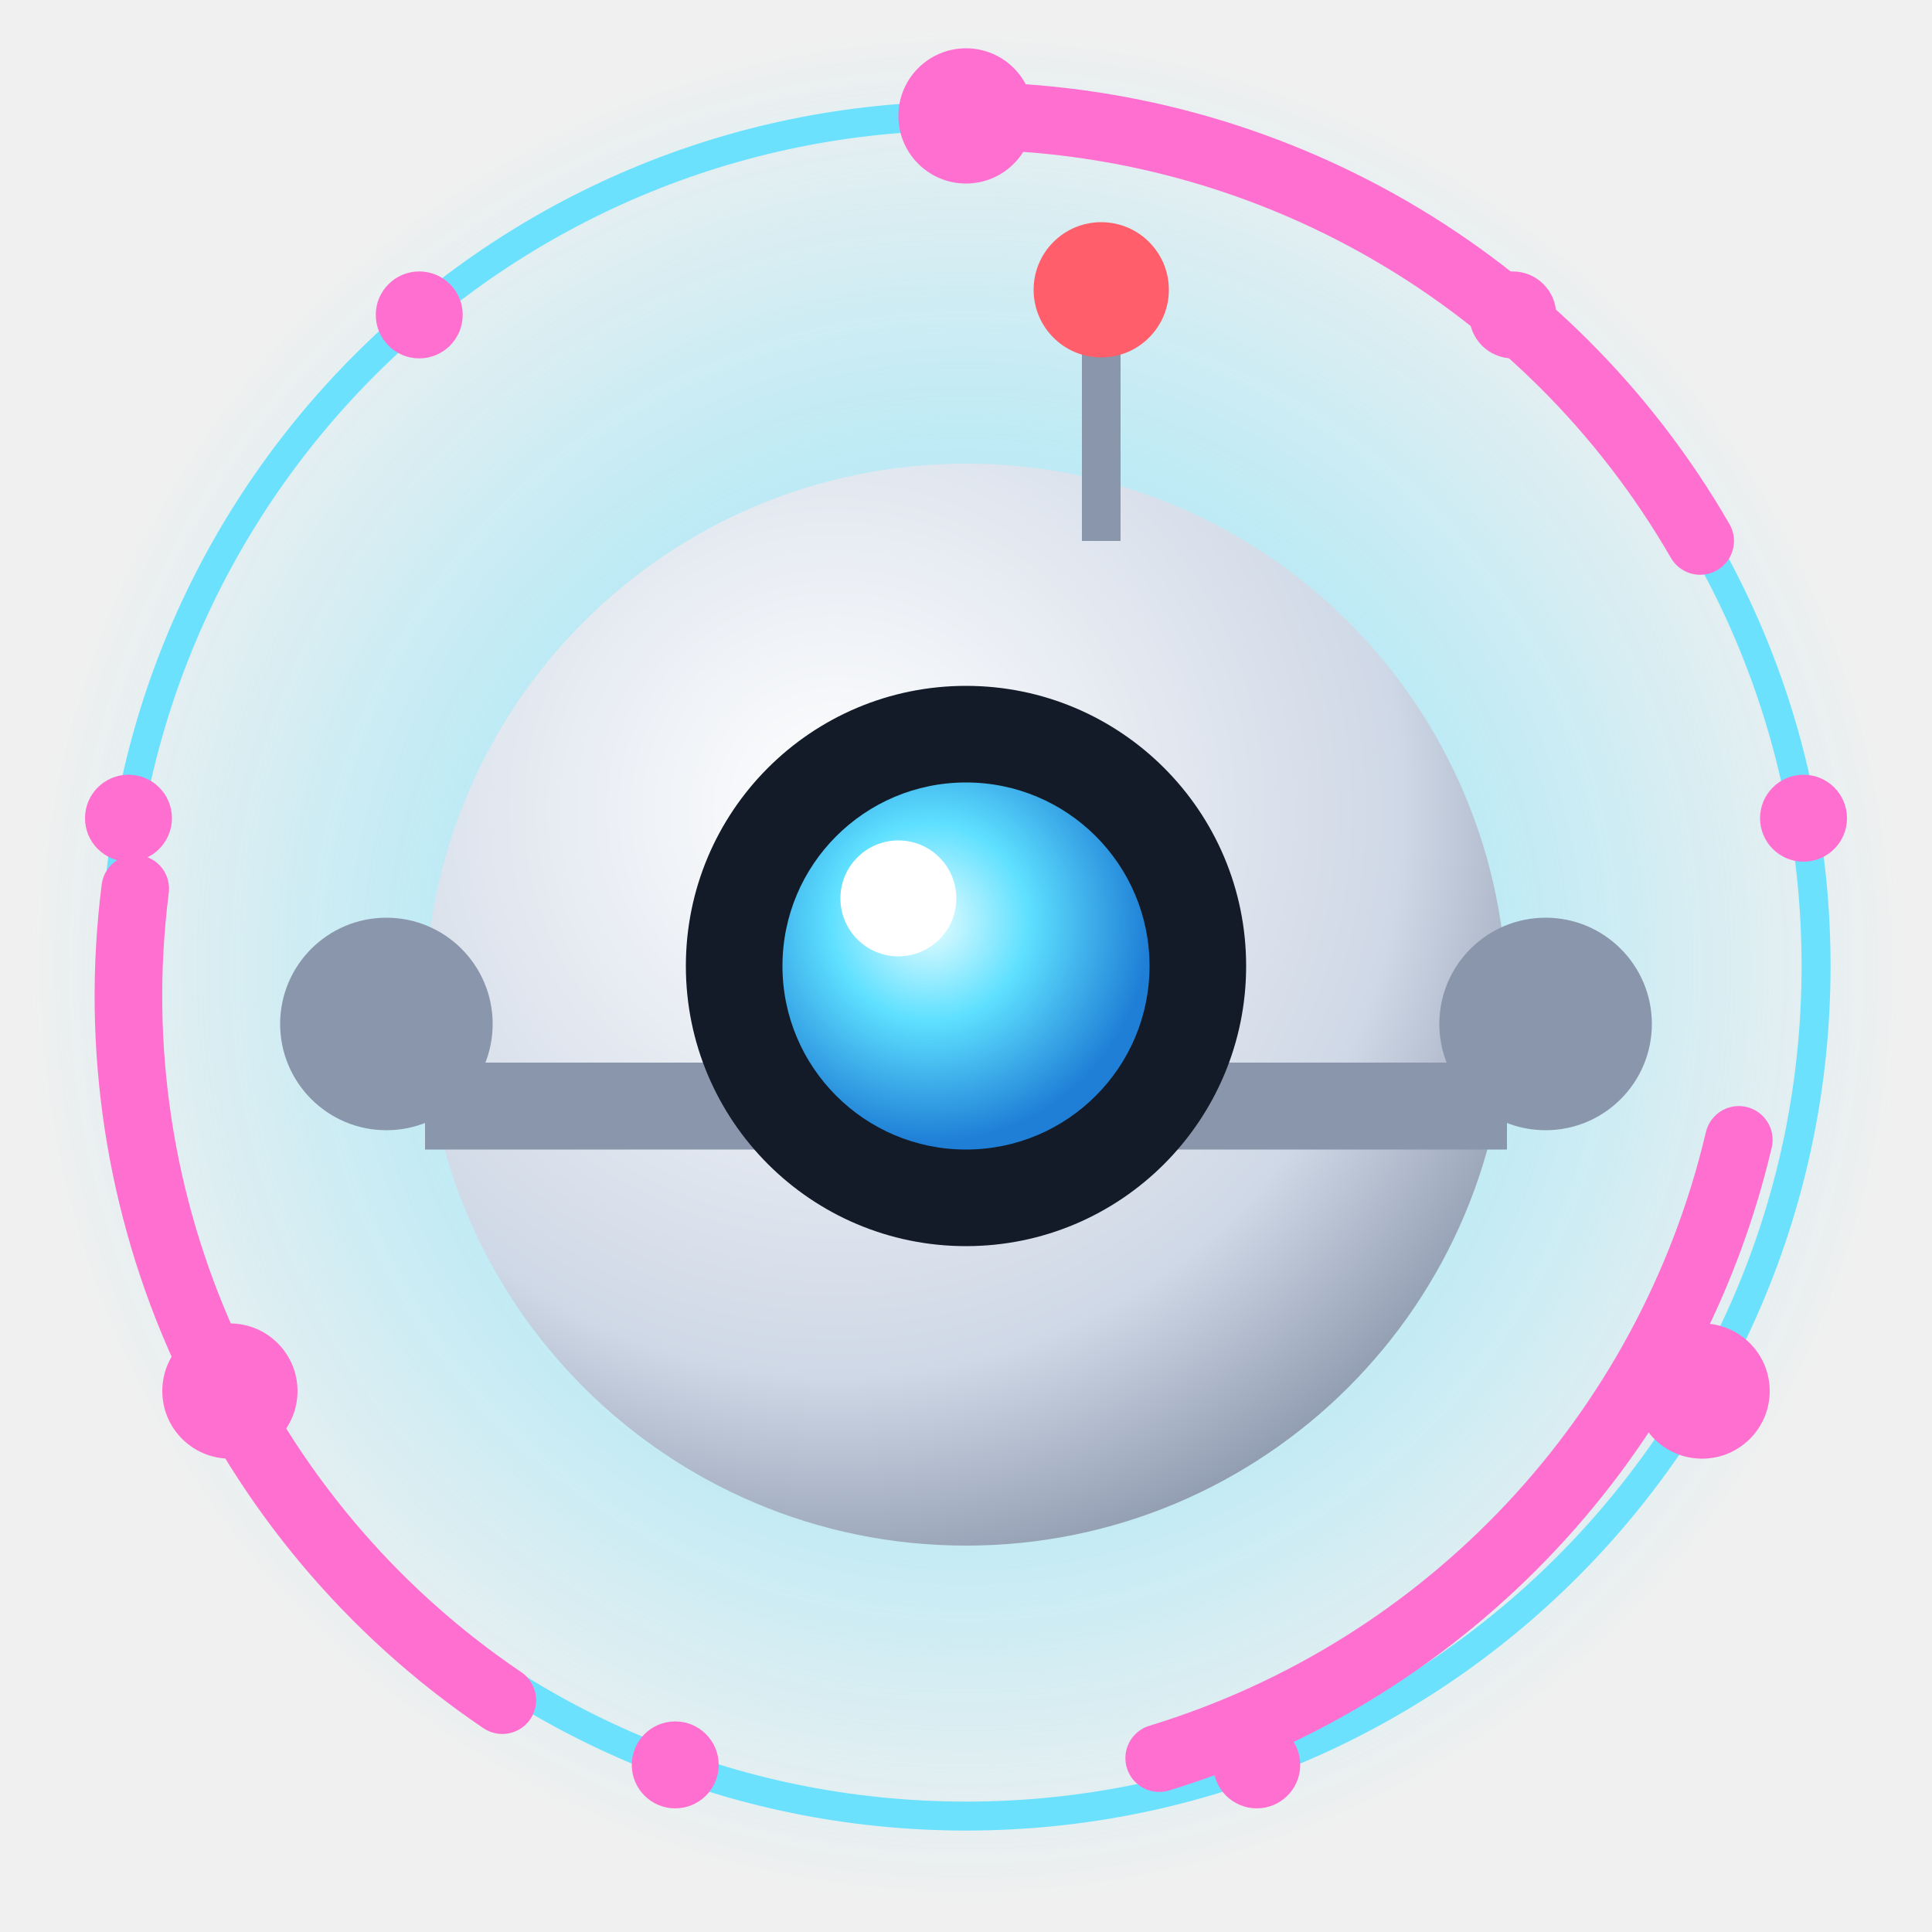
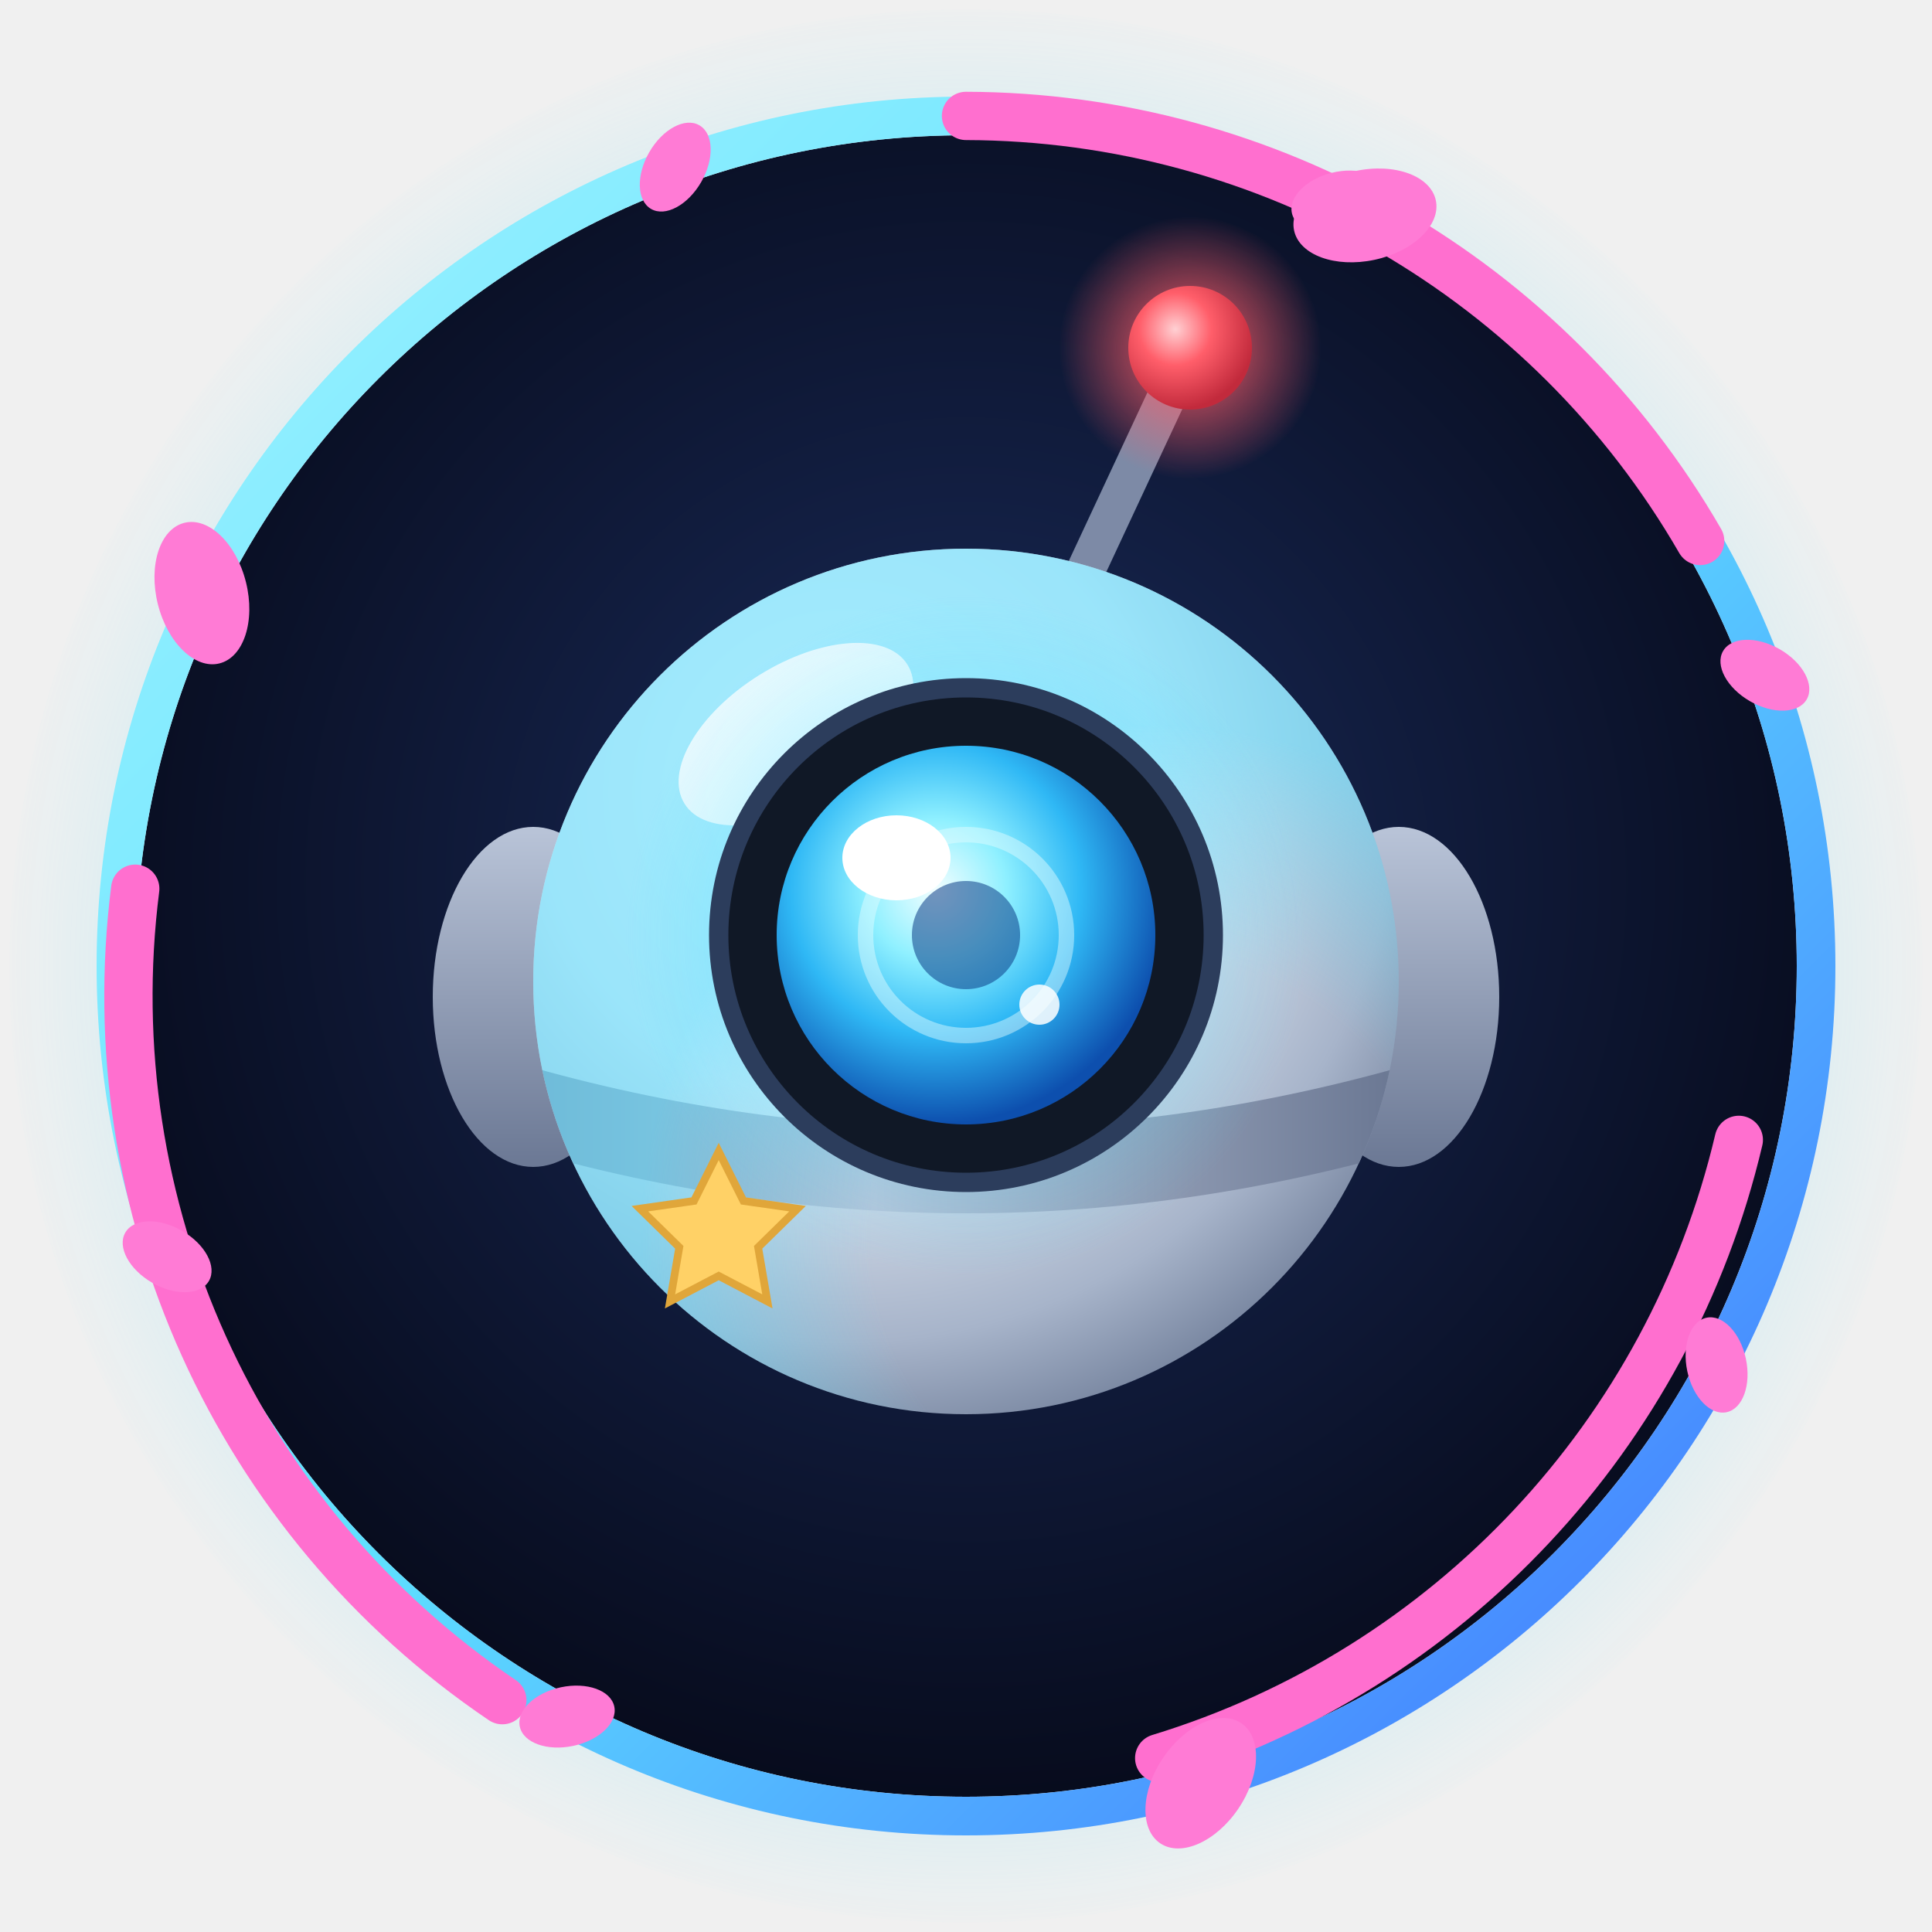
- <svg class="emblem-svg" width="1024" height="1024" viewBox="0 0 200 200">
+ <svg xmlns="http://www.w3.org/2000/svg" class="emblem-svg" width="1024" height="1024" viewBox="0 0 200 200">
  <defs>
-     <radialGradient id="emG" cx="50%" cy="50%" r="50%">
-       <stop offset="0.55" stop-color="#5ee0ff" stop-opacity=".35" />
+     <radialGradient id="emhalo" cx="50%" cy="50%" r="50%">
+       <stop offset=".6" stop-color="#5ee0ff" stop-opacity=".28" />
+       <stop offset=".86" stop-color="#5ee0ff" stop-opacity=".12" />
      <stop offset="1" stop-color="#5ee0ff" stop-opacity="0" />
    </radialGradient>
-     <radialGradient id="emS" cx="38%" cy="32%" r="75%">
-       <stop offset="0" stop-color="#ffffff" />
-       <stop offset=".7" stop-color="#cfd8e6" />
-       <stop offset="1" stop-color="#8894aa" />
+     <radialGradient id="emdisc" cx="50%" cy="45%" r="55%">
+       <stop offset="0" stop-color="#1a2c5c" />
+       <stop offset="1" stop-color="#070b1c" />
    </radialGradient>
-     <radialGradient id="emI" cx="40%" cy="38%" r="60%">
-       <stop offset="0" stop-color="#e8fdff" />
-       <stop offset=".45" stop-color="#5ee0ff" />
-       <stop offset="1" stop-color="#1f7fd6" />
-     </radialGradient>
+     <linearGradient id="emring" x1="0" y1="0" x2="1" y2="1">
+       <stop offset="0" stop-color="#9ff3ff" />
+       <stop offset=".5" stop-color="#5ee0ff" />
+       <stop offset="1" stop-color="#3f6dff" />
+     </linearGradient>
  </defs>
-   <circle cx="100" cy="100" r="98" fill="url(#emG)" />
-   <circle cx="100" cy="100" r="88" fill="none" stroke="#5ee0ff" stroke-width="3" opacity=".9" />
-   <path d="M100 12a88 88 0 0 1 76 44M180 118a88 88 0 0 1-60 64M52 176A88 88 0 0 1 14 92" fill="none" stroke="#ff6fcf" stroke-width="7" stroke-linecap="round" />
-   <circle cx="100.0" cy="12.0" r="7" fill="#ff6fcf" />
-   <circle cx="156.6" cy="32.6" r="4.5" fill="#ff6fcf" />
-   <circle cx="186.7" cy="84.7" r="4.5" fill="#ff6fcf" />
-   <circle cx="176.2" cy="144.0" r="7" fill="#ff6fcf" />
-   <circle cx="130.1" cy="182.7" r="4.5" fill="#ff6fcf" />
-   <circle cx="69.9" cy="182.7" r="4.5" fill="#ff6fcf" />
-   <circle cx="23.8" cy="144.0" r="7" fill="#ff6fcf" />
-   <circle cx="13.3" cy="84.7" r="4.5" fill="#ff6fcf" />
-   <circle cx="43.4" cy="32.6" r="4.5" fill="#ff6fcf" />
-   <circle cx="100" cy="104" r="56" fill="url(#emS)" />
-   <rect x="44" y="110" width="112" height="9" fill="#8a96ac" />
-   <circle cx="100" cy="100" r="29" fill="#131b28" />
-   <circle cx="100" cy="100" r="19" fill="url(#emI)" />
-   <circle cx="93" cy="93" r="6" fill="#fff" />
-   <rect x="112" y="30" width="4" height="26" fill="#8a96ac" />
-   <circle cx="114" cy="30" r="7" fill="#ff5e6a" />
-   <circle cx="40" cy="106" r="11" fill="#8a96ac" />
-   <circle cx="160" cy="106" r="11" fill="#8a96ac" />
+   <circle cx="100" cy="100" r="99" fill="url(#emhalo)" />
+   <circle cx="100" cy="100" r="86" fill="url(#emdisc)" />
+   <circle cx="100" cy="100" r="88" fill="none" stroke="url(#emring)" stroke-width="4" />
+   <path d="M100 12a88 88 0 0 1 76 44M180 118a88 88 0 0 1-60 64M52 176A88 88 0 0 1 14 92" fill="none" stroke="#ff6fcf" stroke-width="5" stroke-linecap="round" />
+   <ellipse cx="141.3" cy="22.3" rx="7.5" ry="4.7" transform="rotate(-12 141.3 22.3)" fill="#ff7bd5" />
+   <ellipse cx="182.7" cy="69.9" rx="5" ry="3.1" transform="rotate(30 182.7 69.9)" fill="#ff7bd5" />
+   <ellipse cx="177.7" cy="141.3" rx="5" ry="3.1" transform="rotate(78 177.7 141.3)" fill="#ff7bd5" />
+   <ellipse cx="124.3" cy="184.6" rx="7.5" ry="4.7" transform="rotate(124 124.3 184.6)" fill="#ff7bd5" />
+   <ellipse cx="58.7" cy="177.7" rx="5" ry="3.1" transform="rotate(168 58.7 177.7)" fill="#ff7bd5" />
+   <ellipse cx="17.3" cy="130.1" rx="5" ry="3.1" transform="rotate(210 17.3 130.1)" fill="#ff7bd5" />
+   <ellipse cx="20.9" cy="61.4" rx="7.5" ry="4.7" transform="rotate(256 20.9 61.4)" fill="#ff7bd5" />
+   <ellipse cx="69.9" cy="17.3" rx="5" ry="3.1" transform="rotate(300 69.9 17.3)" fill="#ff7bd5" />
+   <ellipse cx="138.6" cy="20.9" rx="5" ry="3.1" transform="rotate(346 138.6 20.9)" fill="#ff7bd5" />
+   <g transform="translate(100 100) scale(.8) translate(-100 -104)">
+     <defs>
+       <radialGradient id="embody" cx="36%" cy="28%" r="80%">
+         <stop offset="0" stop-color="#ffffff" />
+         <stop offset=".45" stop-color="#e3eaf4" />
+         <stop offset=".8" stop-color="#a7b4ca" />
+         <stop offset="1" stop-color="#6f7d98" />
+       </radialGradient>
+       <radialGradient id="emrim" cx="72%" cy="80%" r="60%">
+         <stop offset=".55" stop-color="#5ee0ff" stop-opacity="0" />
+         <stop offset="1" stop-color="#5ee0ff" stop-opacity=".55" />
+       </radialGradient>
+       <radialGradient id="emiris" cx="42%" cy="38%" r="62%">
+         <stop offset="0" stop-color="#f2feff" />
+         <stop offset=".3" stop-color="#8ff0ff" />
+         <stop offset=".62" stop-color="#2fb8f5" />
+         <stop offset="1" stop-color="#0d4fae" />
+       </radialGradient>
+       <radialGradient id="emglow" cx="50%" cy="50%" r="50%">
+         <stop offset=".35" stop-color="#5ee0ff" stop-opacity=".9" />
+         <stop offset="1" stop-color="#5ee0ff" stop-opacity="0" />
+       </radialGradient>
+       <radialGradient id="emtip" cx="38%" cy="35%" r="65%">
+         <stop offset="0" stop-color="#ffd0d3" />
+         <stop offset=".45" stop-color="#ff5e6a" />
+         <stop offset="1" stop-color="#c22a3c" />
+       </radialGradient>
+       <radialGradient id="emtipglow" cx="50%" cy="50%" r="50%">
+         <stop offset=".2" stop-color="#ff5e6a" stop-opacity=".8" />
+         <stop offset="1" stop-color="#ff5e6a" stop-opacity="0" />
+       </radialGradient>
+       <linearGradient id="empod" x1="0" y1="0" x2="0" y2="1">
+         <stop offset="0" stop-color="#b9c4d8" />
+         <stop offset="1" stop-color="#6b7894" />
+       </linearGradient>
+       <linearGradient id="emband" x1="0" y1="0" x2="1" y2="0">
+         <stop offset="0" stop-color="#7d8aa6" />
+         <stop offset=".4" stop-color="#b8c3d7" />
+         <stop offset="1" stop-color="#66738f" />
+       </linearGradient>
+       <clipPath id="emclip">
+         <circle cx="100" cy="106" r="56" />
+       </clipPath>
+     </defs>
+     <ellipse cx="44" cy="108" rx="13" ry="22" fill="url(#empod)" />
+     <ellipse cx="156" cy="108" rx="13" ry="22" fill="url(#empod)" />
+     <path d="M114 56 L128 26" stroke="#7d8aa6" stroke-width="5" stroke-linecap="round" />
+     <g class="lux-tip">
+       <circle cx="129" cy="24" r="17" fill="url(#emtipglow)" />
+       <circle cx="129" cy="24" r="8" fill="url(#emtip)" />
+     </g>
+     <circle cx="100" cy="106" r="56" fill="url(#embody)" />
+     <g clip-path="url(#emclip)">
+       <path d="M40 116 Q100 134 160 116 L160 127 Q100 145 40 127 Z" fill="url(#emband)" />
+       <circle cx="100" cy="106" r="56" fill="url(#emrim)" />
+     </g>
+     <ellipse cx="78" cy="74" rx="17" ry="9" transform="rotate(-32 78 74)" fill="#fff" opacity=".75" />
+     <circle cx="100" cy="100" r="44" fill="url(#emglow)" opacity=".55" />
+     <circle cx="100" cy="100" r="32" fill="#101826" />
+     <circle cx="100" cy="100" r="32" fill="none" stroke="#2c3d5c" stroke-width="2.5" />
+     <circle cx="100" cy="100" r="24.5" fill="url(#emiris)" />
+     <circle cx="100" cy="100" r="13" fill="none" stroke="#e8fdff" stroke-opacity=".45" stroke-width="2" />
+     <circle cx="100" cy="100" r="7" fill="#0b3d86" opacity=".55" />
+     <ellipse cx="91" cy="90" rx="7" ry="5.5" fill="#fff" />
+     <circle cx="109.5" cy="109" r="2.6" fill="#fff" opacity=".85" />
+     <path d="M68 128 l3.2 6.4 7 1 -5.1 5 1.2 7 -6.3 -3.3 -6.3 3.3 1.2 -7 -5.1 -5 7 -1z" fill="#ffd166" stroke="#e0a63a" stroke-width="1" />
+   </g>
</svg>
